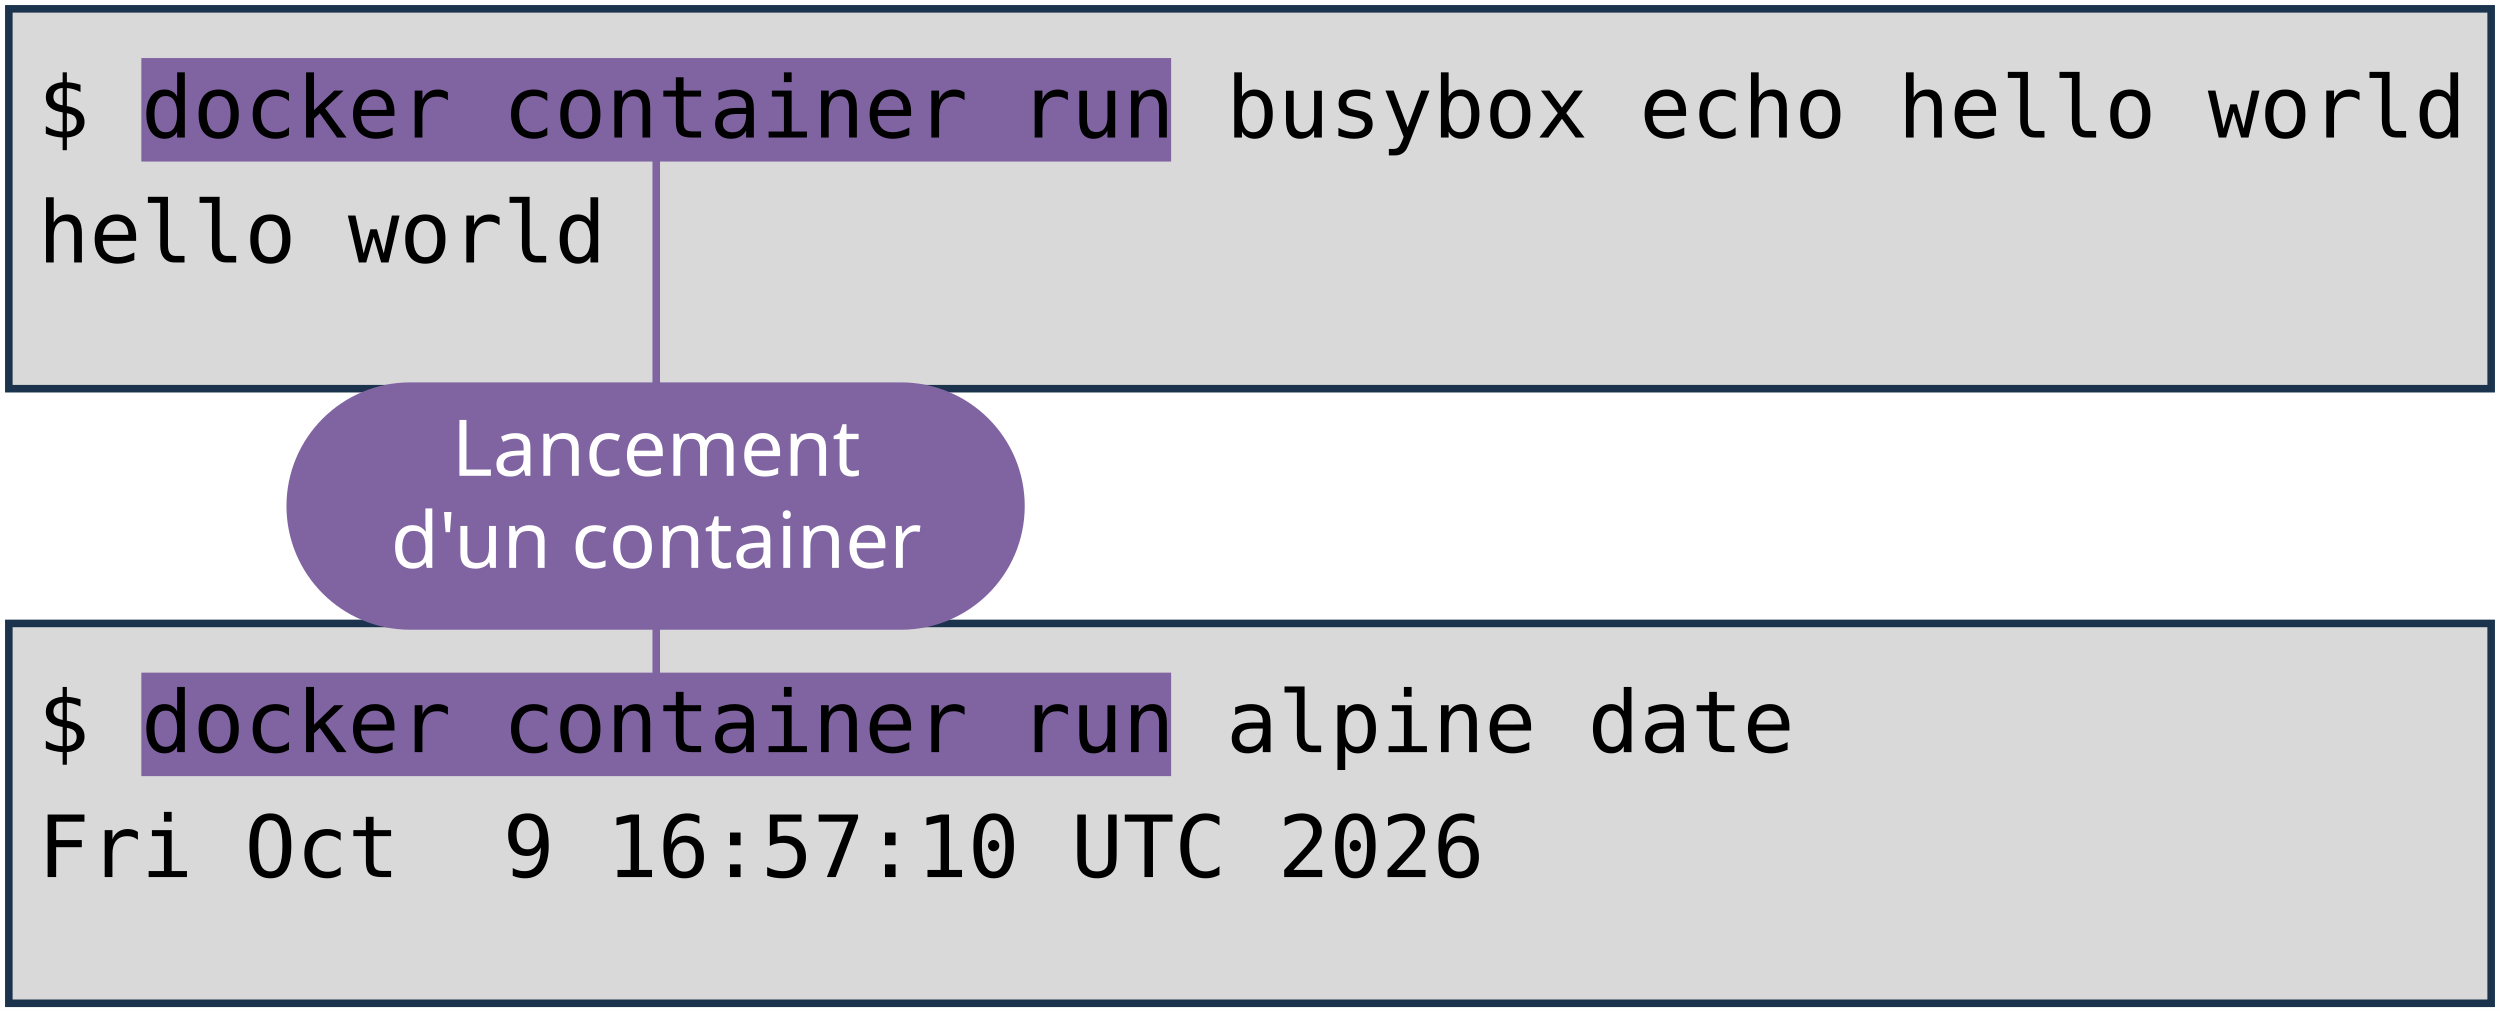
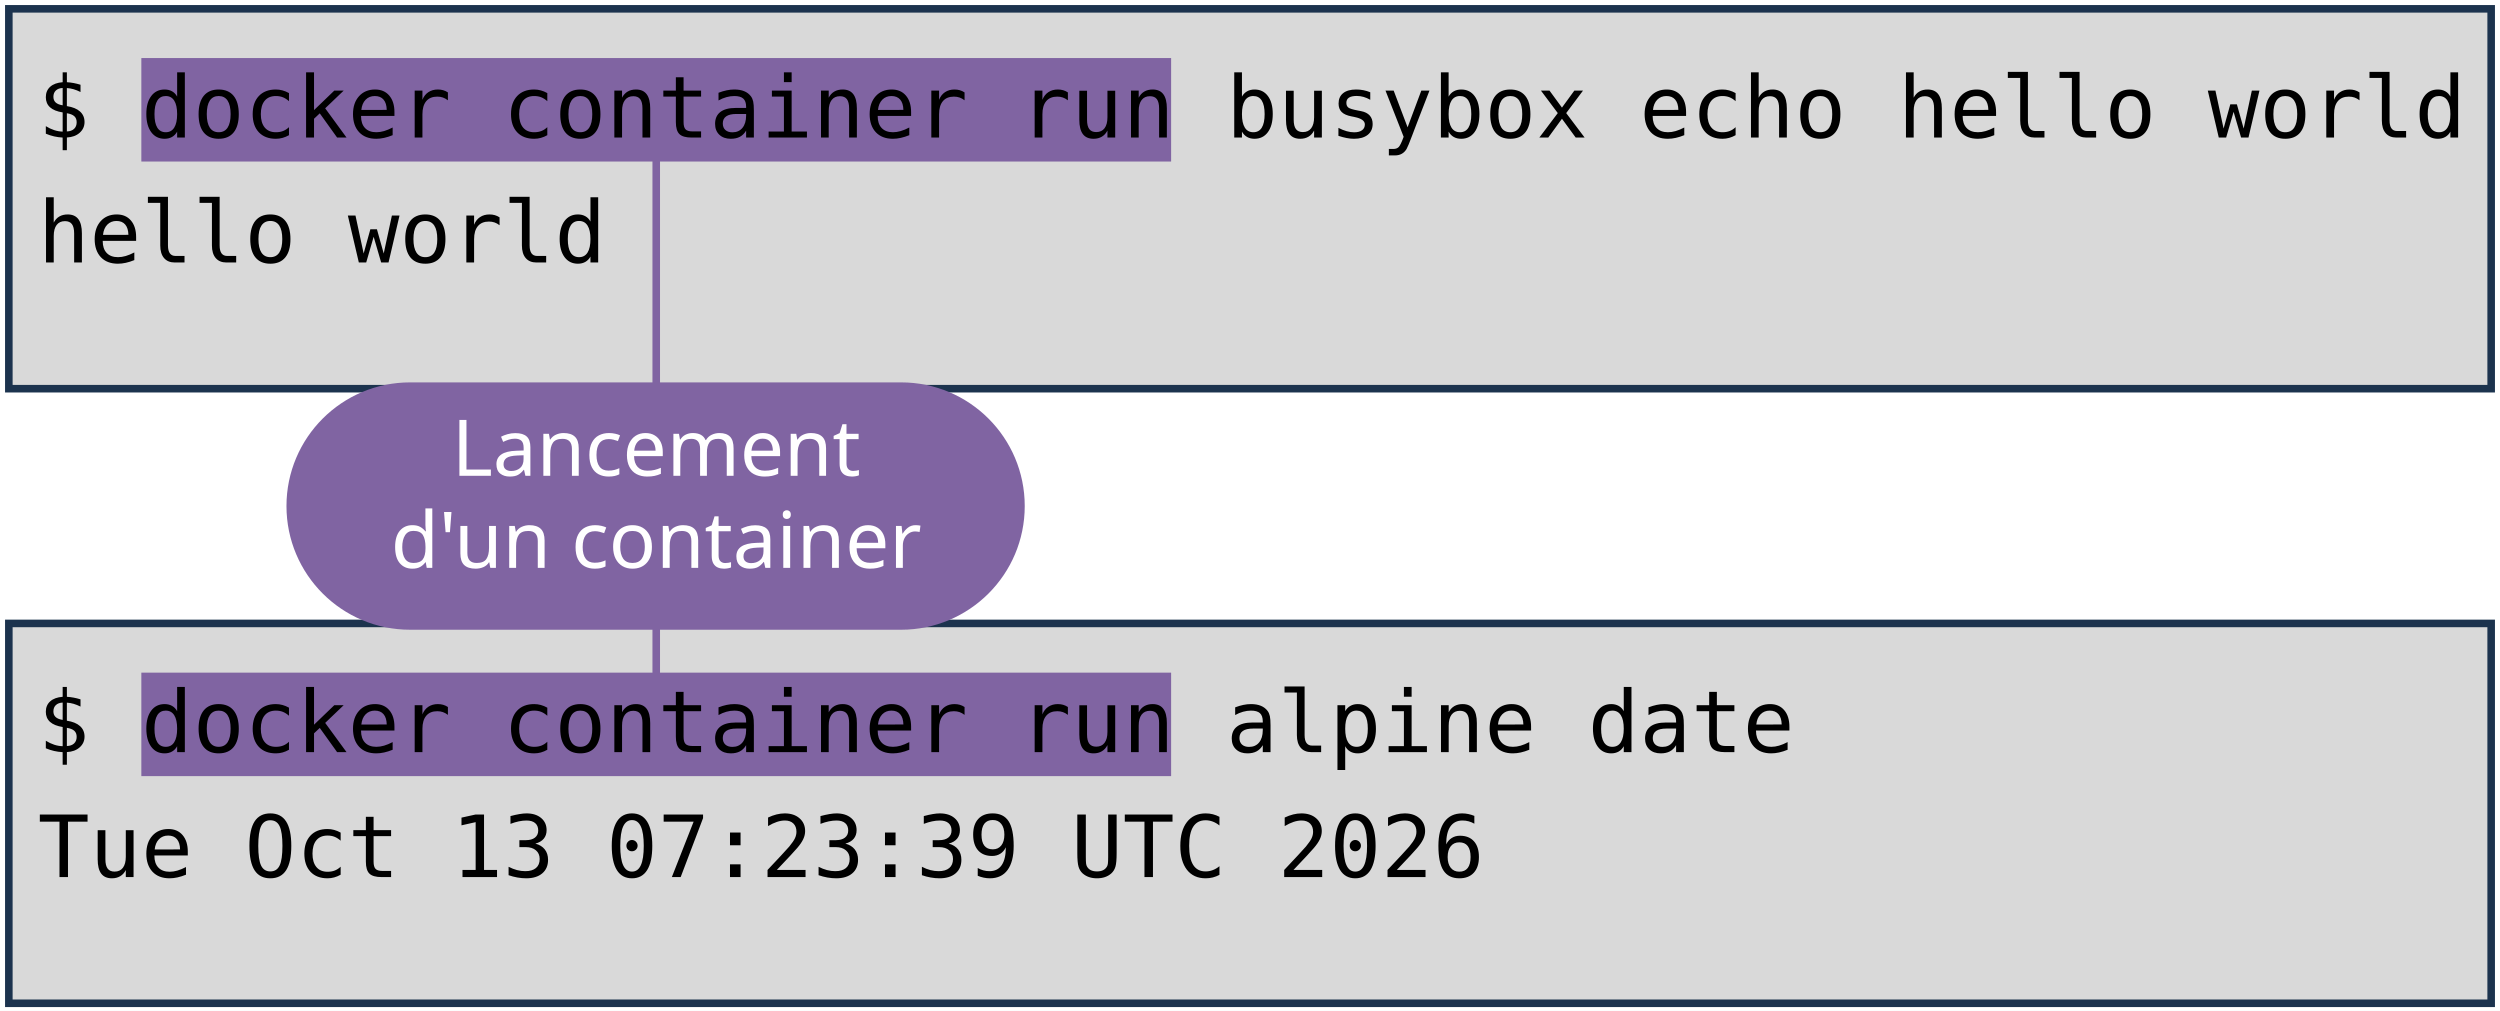
<svg xmlns="http://www.w3.org/2000/svg" viewBox="0 0 1981 801" width="1981" height="801" role="img" aria-label="Deux terminaux : docker container run busybox echo hello world, et docker container run alpine date. Annotations : lancement d'un container, image, commande lancée.">
  <style>
    .code { font-family: "DejaVu Sans Mono", Menlo, Consolas, monospace; font-size: 68px; fill: #000000; }
    .pill { font-family: "Trebuchet MS", "Century Gothic", Verdana, sans-serif; font-size: 62px; text-anchor: middle; }
  </style>
  <rect width="1981" height="801" fill="#FFFFFF" />
  <rect x="7" y="7" width="1967" height="301" fill="#D9D9D9" stroke="#1C334E" stroke-width="6" />
  <rect x="7" y="494" width="1967" height="301" fill="#D9D9D9" stroke="#1C334E" stroke-width="6" />
  <rect x="112" y="46" width="816" height="82" fill="#8064A2" />
  <rect x="112" y="533" width="816" height="82" fill="#8064A2" />
  <text x="30" y="109" class="code" xml:space="preserve">$ docker container run busybox echo hello world</text>
  <text x="30" y="208" class="code" xml:space="preserve">hello world</text>
  <text x="30" y="596" class="code" xml:space="preserve">$ docker container run alpine date</text>
-   <text x="30" y="695" class="code" xml:space="preserve">Fri Oct  9 16:57:10 UTC 2026</text>
+   <text x="30" y="695" class="code" xml:space="preserve">Tue Oct 13 07:23:39 UTC 2026</text>
  <path d="M 520 401 L 520 128" stroke="#8064A2" stroke-width="6" fill="none" stroke-linecap="round" />
  <path d="M 520 401 L 520 533" stroke="#8064A2" stroke-width="6" fill="none" stroke-linecap="round" />
  <rect x="227" y="303" width="585" height="196" rx="98" fill="#8064A2" />
  <text x="520" y="377" class="pill" fill="#FFFFFF">Lancement</text>
  <text x="520" y="450" class="pill" fill="#FFFFFF">d'un container</text>
</svg>
